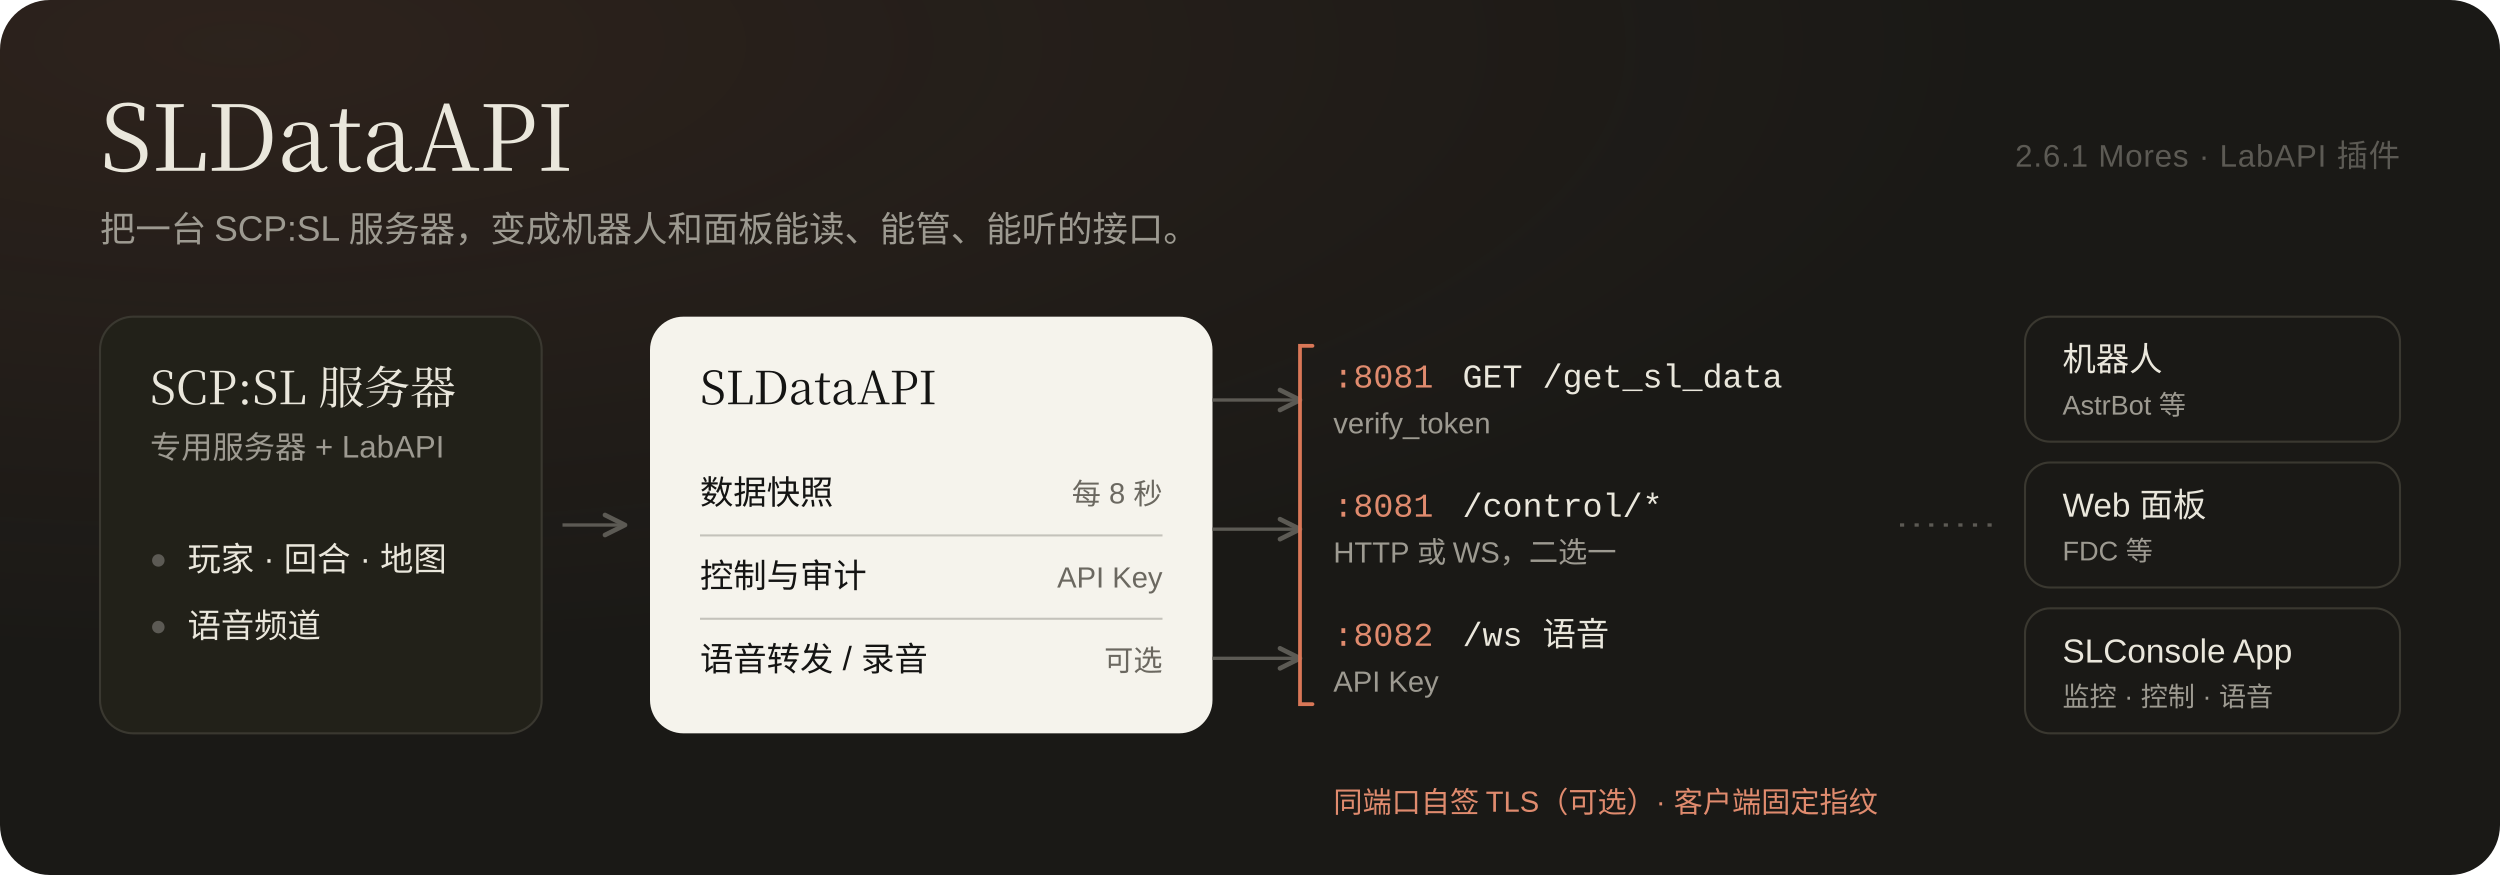
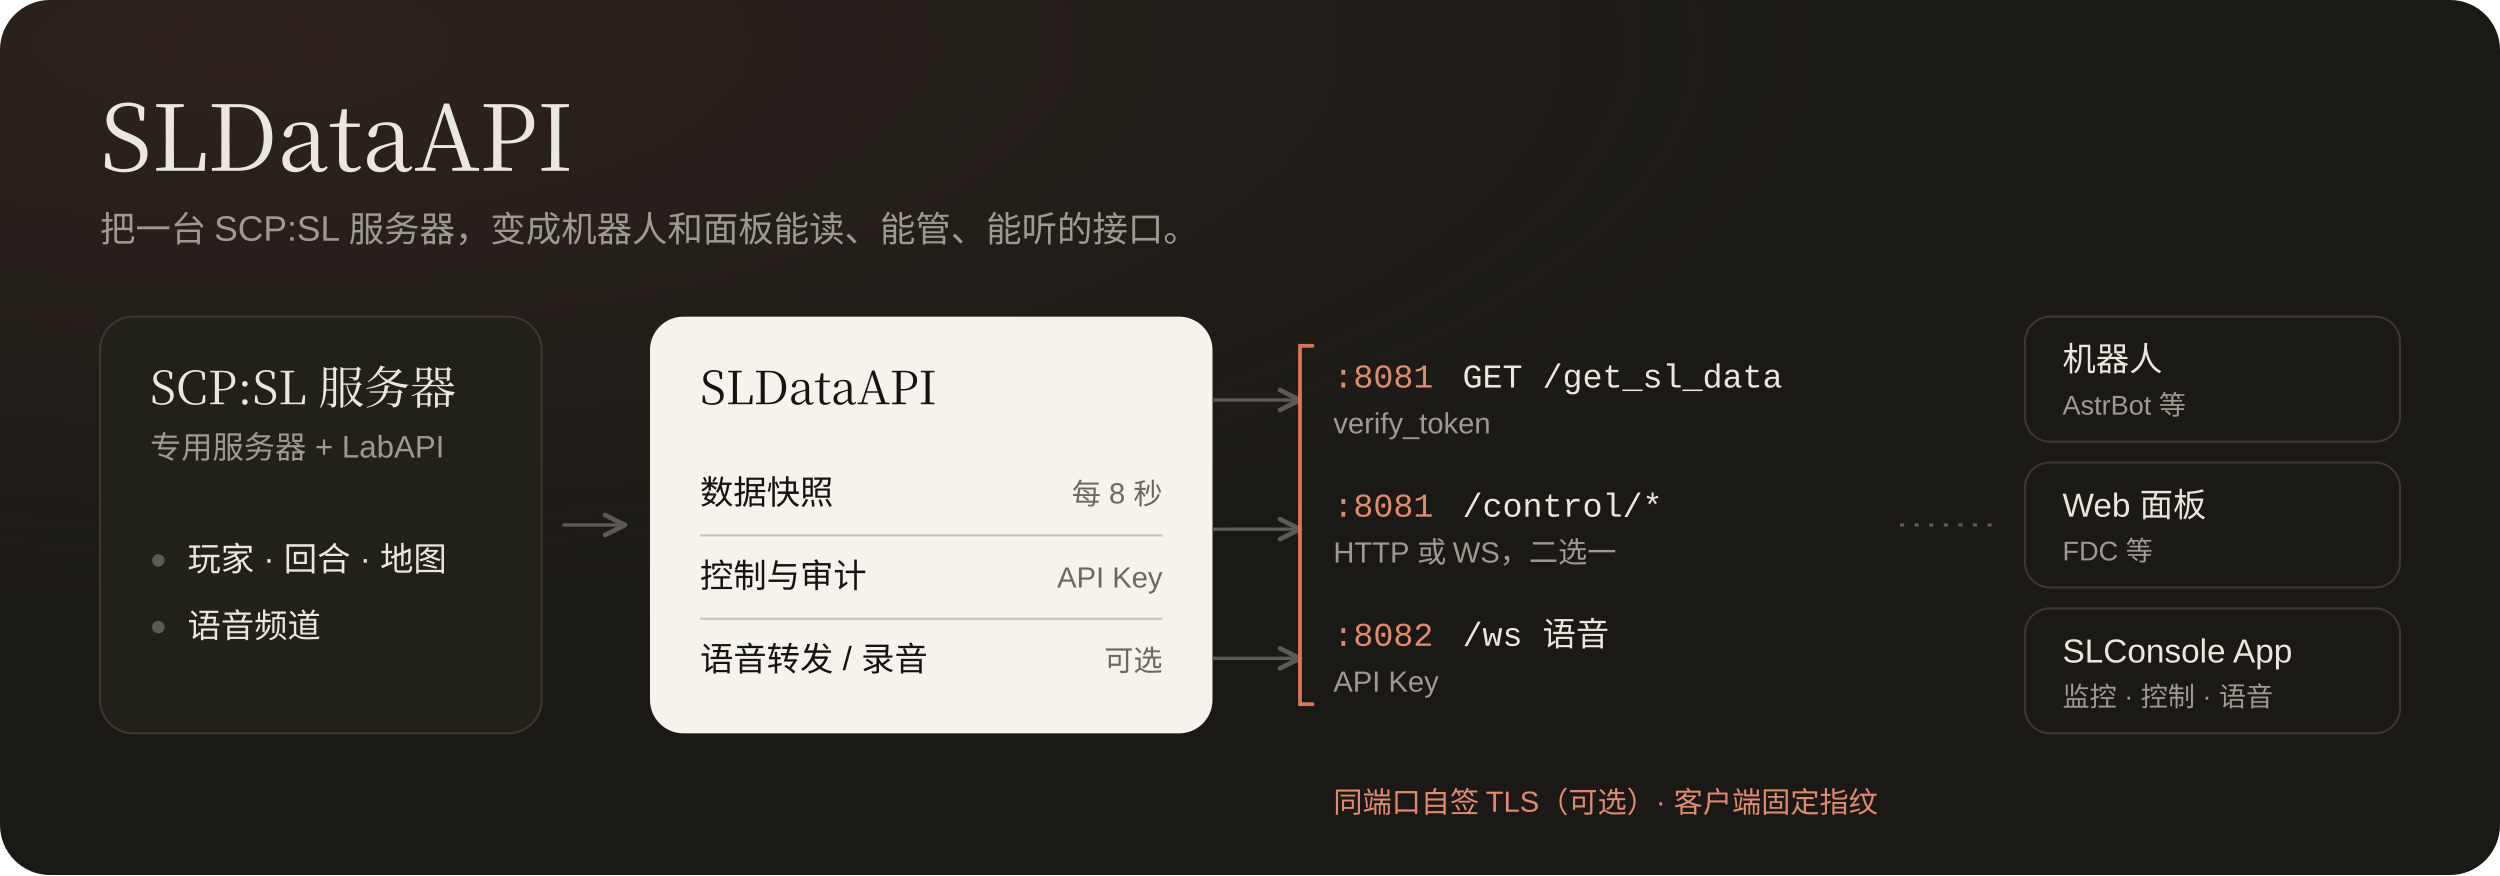
<svg xmlns="http://www.w3.org/2000/svg" width="1200" height="420" viewBox="0 0 1200 420" role="img" aria-labelledby="t d">
  <rect width="1200" height="420" rx="24" fill="#1A1916" />
  <defs>
    <radialGradient id="g" cx="0.1" cy="0.05" r="0.7">
      <stop offset="0" stop-color="#D97757" stop-opacity="0.10" />
      <stop offset="1" stop-color="#D97757" stop-opacity="0" />
    </radialGradient>
    <marker id="ar" viewBox="0 0 8 8" refX="7" refY="4" markerWidth="8" markerHeight="8" orient="auto">
      <path d="M1 1 L7 4 L1 7" fill="none" stroke="#5C5A54" stroke-width="1.4" stroke-linecap="round" stroke-linejoin="round" />
    </marker>
  </defs>
  <rect width="1200" height="420" rx="24" fill="url(#g)" />
  <text x="48" y="82" font-family="Lora, 'DM Serif Display', Georgia, 'Noto Serif CJK SC', 'Source Han Serif SC', 'Songti SC', SimSun, serif" font-size="44" fill="#EAE7DC">SLDataAPI</text>
  <text x="48" y="116" font-family="Poppins, 'DM Sans', 'Segoe UI', 'Helvetica Neue', Arial, 'Noto Sans CJK SC', 'Source Han Sans SC', 'PingFang SC', 'Microsoft YaHei', sans-serif" font-size="17" fill="#9D9A91">把一台 SCP:SL 服务器，变成机器人和面板能读、能管、能听的接口。</text>
-   <text x="1152" y="80" text-anchor="end" font-family="Poppins, 'DM Sans', 'Segoe UI', 'Helvetica Neue', Arial, 'Noto Sans CJK SC', 'Source Han Sans SC', 'PingFang SC', 'Microsoft YaHei', sans-serif" font-size="15" letter-spacing="0.4" fill="#5C5A54">2.6.1 Mores · LabAPI 插件</text>
  <rect x="48" y="152" width="212" height="200" rx="16" fill="#222119" stroke="#3A3830" />
  <text x="72" y="194" font-family="Lora, 'DM Serif Display', Georgia, 'Noto Serif CJK SC', 'Source Han Serif SC', 'Songti SC', SimSun, serif" font-size="22" fill="#EAE7DC">SCP:SL 服务器</text>
  <text x="72" y="220" font-family="Poppins, 'DM Sans', 'Segoe UI', 'Helvetica Neue', Arial, 'Noto Sans CJK SC', 'Source Han Sans SC', 'PingFang SC', 'Microsoft YaHei', sans-serif" font-size="15" fill="#9D9A91">专用服务器 + LabAPI</text>
  <circle cx="76" cy="269" r="3" fill="#5C5A54" />
  <text x="90" y="274" font-family="Poppins, 'DM Sans', 'Segoe UI', 'Helvetica Neue', Arial, 'Noto Sans CJK SC', 'Source Han Sans SC', 'PingFang SC', 'Microsoft YaHei', sans-serif" font-size="16" fill="#EAE7DC">玩家 · 回合 · 地图</text>
  <circle cx="76" cy="301" r="3" fill="#5C5A54" />
  <text x="90" y="306" font-family="Poppins, 'DM Sans', 'Segoe UI', 'Helvetica Neue', Arial, 'Noto Sans CJK SC', 'Source Han Sans SC', 'PingFang SC', 'Microsoft YaHei', sans-serif" font-size="16" fill="#EAE7DC">语音频道</text>
  <path d="M270 252 H 300" stroke="#5C5A54" stroke-width="1.6" fill="none" marker-end="url(#ar)" />
  <rect x="312" y="152" width="270" height="200" rx="16" fill="#F5F3EC" />
  <text x="336" y="194" font-family="Lora, 'DM Serif Display', Georgia, 'Noto Serif CJK SC', 'Source Han Serif SC', 'Songti SC', SimSun, serif" font-size="22" fill="#141413">SLDataAPI</text>
  <text x="336" y="242" font-family="Poppins, 'DM Sans', 'Segoe UI', 'Helvetica Neue', Arial, 'Noto Sans CJK SC', 'Source Han Sans SC', 'PingFang SC', 'Microsoft YaHei', sans-serif" font-size="16" fill="#141413">数据快照</text>
  <text x="558" y="242" text-anchor="end" font-family="Poppins, 'DM Sans', 'Segoe UI', 'Helvetica Neue', Arial, 'Noto Sans CJK SC', 'Source Han Sans SC', 'PingFang SC', 'Microsoft YaHei', sans-serif" font-size="14" fill="#6B6860">每 8 秒</text>
  <line x1="336" y1="257" x2="558" y2="257" stroke="#6B6860" stroke-opacity="0.35" />
  <text x="336" y="282" font-family="Poppins, 'DM Sans', 'Segoe UI', 'Helvetica Neue', Arial, 'Noto Sans CJK SC', 'Source Han Sans SC', 'PingFang SC', 'Microsoft YaHei', sans-serif" font-size="16" fill="#141413">控制与审计</text>
  <text x="558" y="282" text-anchor="end" font-family="Poppins, 'DM Sans', 'Segoe UI', 'Helvetica Neue', Arial, 'Noto Sans CJK SC', 'Source Han Sans SC', 'PingFang SC', 'Microsoft YaHei', sans-serif" font-size="14" fill="#6B6860">API Key</text>
  <line x1="336" y1="297" x2="558" y2="297" stroke="#6B6860" stroke-opacity="0.35" />
  <text x="336" y="322" font-family="Poppins, 'DM Sans', 'Segoe UI', 'Helvetica Neue', Arial, 'Noto Sans CJK SC', 'Source Han Sans SC', 'PingFang SC', 'Microsoft YaHei', sans-serif" font-size="16" fill="#141413">语音转发 / 录音</text>
  <text x="558" y="322" text-anchor="end" font-family="Poppins, 'DM Sans', 'Segoe UI', 'Helvetica Neue', Arial, 'Noto Sans CJK SC', 'Source Han Sans SC', 'PingFang SC', 'Microsoft YaHei', sans-serif" font-size="14" fill="#6B6860">可选</text>
  <path d="M582 192 H 624" stroke="#5C5A54" stroke-width="1.6" fill="none" marker-end="url(#ar)" />
  <text x="640" y="186" font-family="'JetBrains Mono', Consolas, Menlo, 'Courier New', monospace" font-size="16" fill="#E08B6E">:8081</text>
  <text x="702" y="186" font-family="'JetBrains Mono', Consolas, Menlo, 'Courier New', monospace" font-size="16" fill="#EAE7DC">GET /get_sl_data</text>
  <text x="640" y="208" font-family="Poppins, 'DM Sans', 'Segoe UI', 'Helvetica Neue', Arial, 'Noto Sans CJK SC', 'Source Han Sans SC', 'PingFang SC', 'Microsoft YaHei', sans-serif" font-size="14" fill="#9D9A91">verify_token</text>
  <path d="M582 254 H 624" stroke="#5C5A54" stroke-width="1.6" fill="none" marker-end="url(#ar)" />
  <text x="640" y="248" font-family="'JetBrains Mono', Consolas, Menlo, 'Courier New', monospace" font-size="16" fill="#E08B6E">:8081</text>
  <text x="702" y="248" font-family="'JetBrains Mono', Consolas, Menlo, 'Courier New', monospace" font-size="16" fill="#EAE7DC">/control/*</text>
  <text x="640" y="270" font-family="Poppins, 'DM Sans', 'Segoe UI', 'Helvetica Neue', Arial, 'Noto Sans CJK SC', 'Source Han Sans SC', 'PingFang SC', 'Microsoft YaHei', sans-serif" font-size="14" fill="#9D9A91">HTTP 或 WS，二选一</text>
  <path d="M582 316 H 624" stroke="#5C5A54" stroke-width="1.6" fill="none" marker-end="url(#ar)" />
  <text x="640" y="310" font-family="'JetBrains Mono', Consolas, Menlo, 'Courier New', monospace" font-size="16" fill="#E08B6E">:8082</text>
  <text x="702" y="310" font-family="'JetBrains Mono', Consolas, Menlo, 'Courier New', monospace" font-size="16" fill="#EAE7DC">/ws 语音</text>
  <text x="640" y="332" font-family="Poppins, 'DM Sans', 'Segoe UI', 'Helvetica Neue', Arial, 'Noto Sans CJK SC', 'Source Han Sans SC', 'PingFang SC', 'Microsoft YaHei', sans-serif" font-size="14" fill="#9D9A91">API Key</text>
  <path d="M630 166 H 624 V 338 H 630" stroke="#D97757" stroke-width="1.8" fill="none" stroke-linecap="round" />
  <text x="640" y="390" font-family="Poppins, 'DM Sans', 'Segoe UI', 'Helvetica Neue', Arial, 'Noto Sans CJK SC', 'Source Han Sans SC', 'PingFang SC', 'Microsoft YaHei', sans-serif" font-size="14" fill="#E08B6E">同端口自签 TLS（可选）· 客户端固定指纹</text>
  <path d="M912 252 H 958" stroke="#5C5A54" stroke-width="1.6" fill="none" stroke-dasharray="2 5" />
  <rect x="972" y="152" width="180" height="60" rx="12" fill="none" stroke="#3A3830" />
  <text x="990" y="178" font-family="Poppins, 'DM Sans', 'Segoe UI', 'Helvetica Neue', Arial, 'Noto Sans CJK SC', 'Source Han Sans SC', 'PingFang SC', 'Microsoft YaHei', sans-serif" font-size="16" fill="#EAE7DC">机器人</text>
  <text x="990" y="199" font-family="Poppins, 'DM Sans', 'Segoe UI', 'Helvetica Neue', Arial, 'Noto Sans CJK SC', 'Source Han Sans SC', 'PingFang SC', 'Microsoft YaHei', sans-serif" font-size="13" fill="#9D9A91">AstrBot 等</text>
  <rect x="972" y="222" width="180" height="60" rx="12" fill="none" stroke="#3A3830" />
  <text x="990" y="248" font-family="Poppins, 'DM Sans', 'Segoe UI', 'Helvetica Neue', Arial, 'Noto Sans CJK SC', 'Source Han Sans SC', 'PingFang SC', 'Microsoft YaHei', sans-serif" font-size="16" fill="#EAE7DC">Web 面板</text>
  <text x="990" y="269" font-family="Poppins, 'DM Sans', 'Segoe UI', 'Helvetica Neue', Arial, 'Noto Sans CJK SC', 'Source Han Sans SC', 'PingFang SC', 'Microsoft YaHei', sans-serif" font-size="13" fill="#9D9A91">FDC 等</text>
  <rect x="972" y="292" width="180" height="60" rx="12" fill="none" stroke="#3A3830" />
  <text x="990" y="318" font-family="Poppins, 'DM Sans', 'Segoe UI', 'Helvetica Neue', Arial, 'Noto Sans CJK SC', 'Source Han Sans SC', 'PingFang SC', 'Microsoft YaHei', sans-serif" font-size="16" fill="#EAE7DC">SLConsole App</text>
  <text x="990" y="339" font-family="Poppins, 'DM Sans', 'Segoe UI', 'Helvetica Neue', Arial, 'Noto Sans CJK SC', 'Source Han Sans SC', 'PingFang SC', 'Microsoft YaHei', sans-serif" font-size="13" fill="#9D9A91">监控 · 控制 · 语音</text>
</svg>
